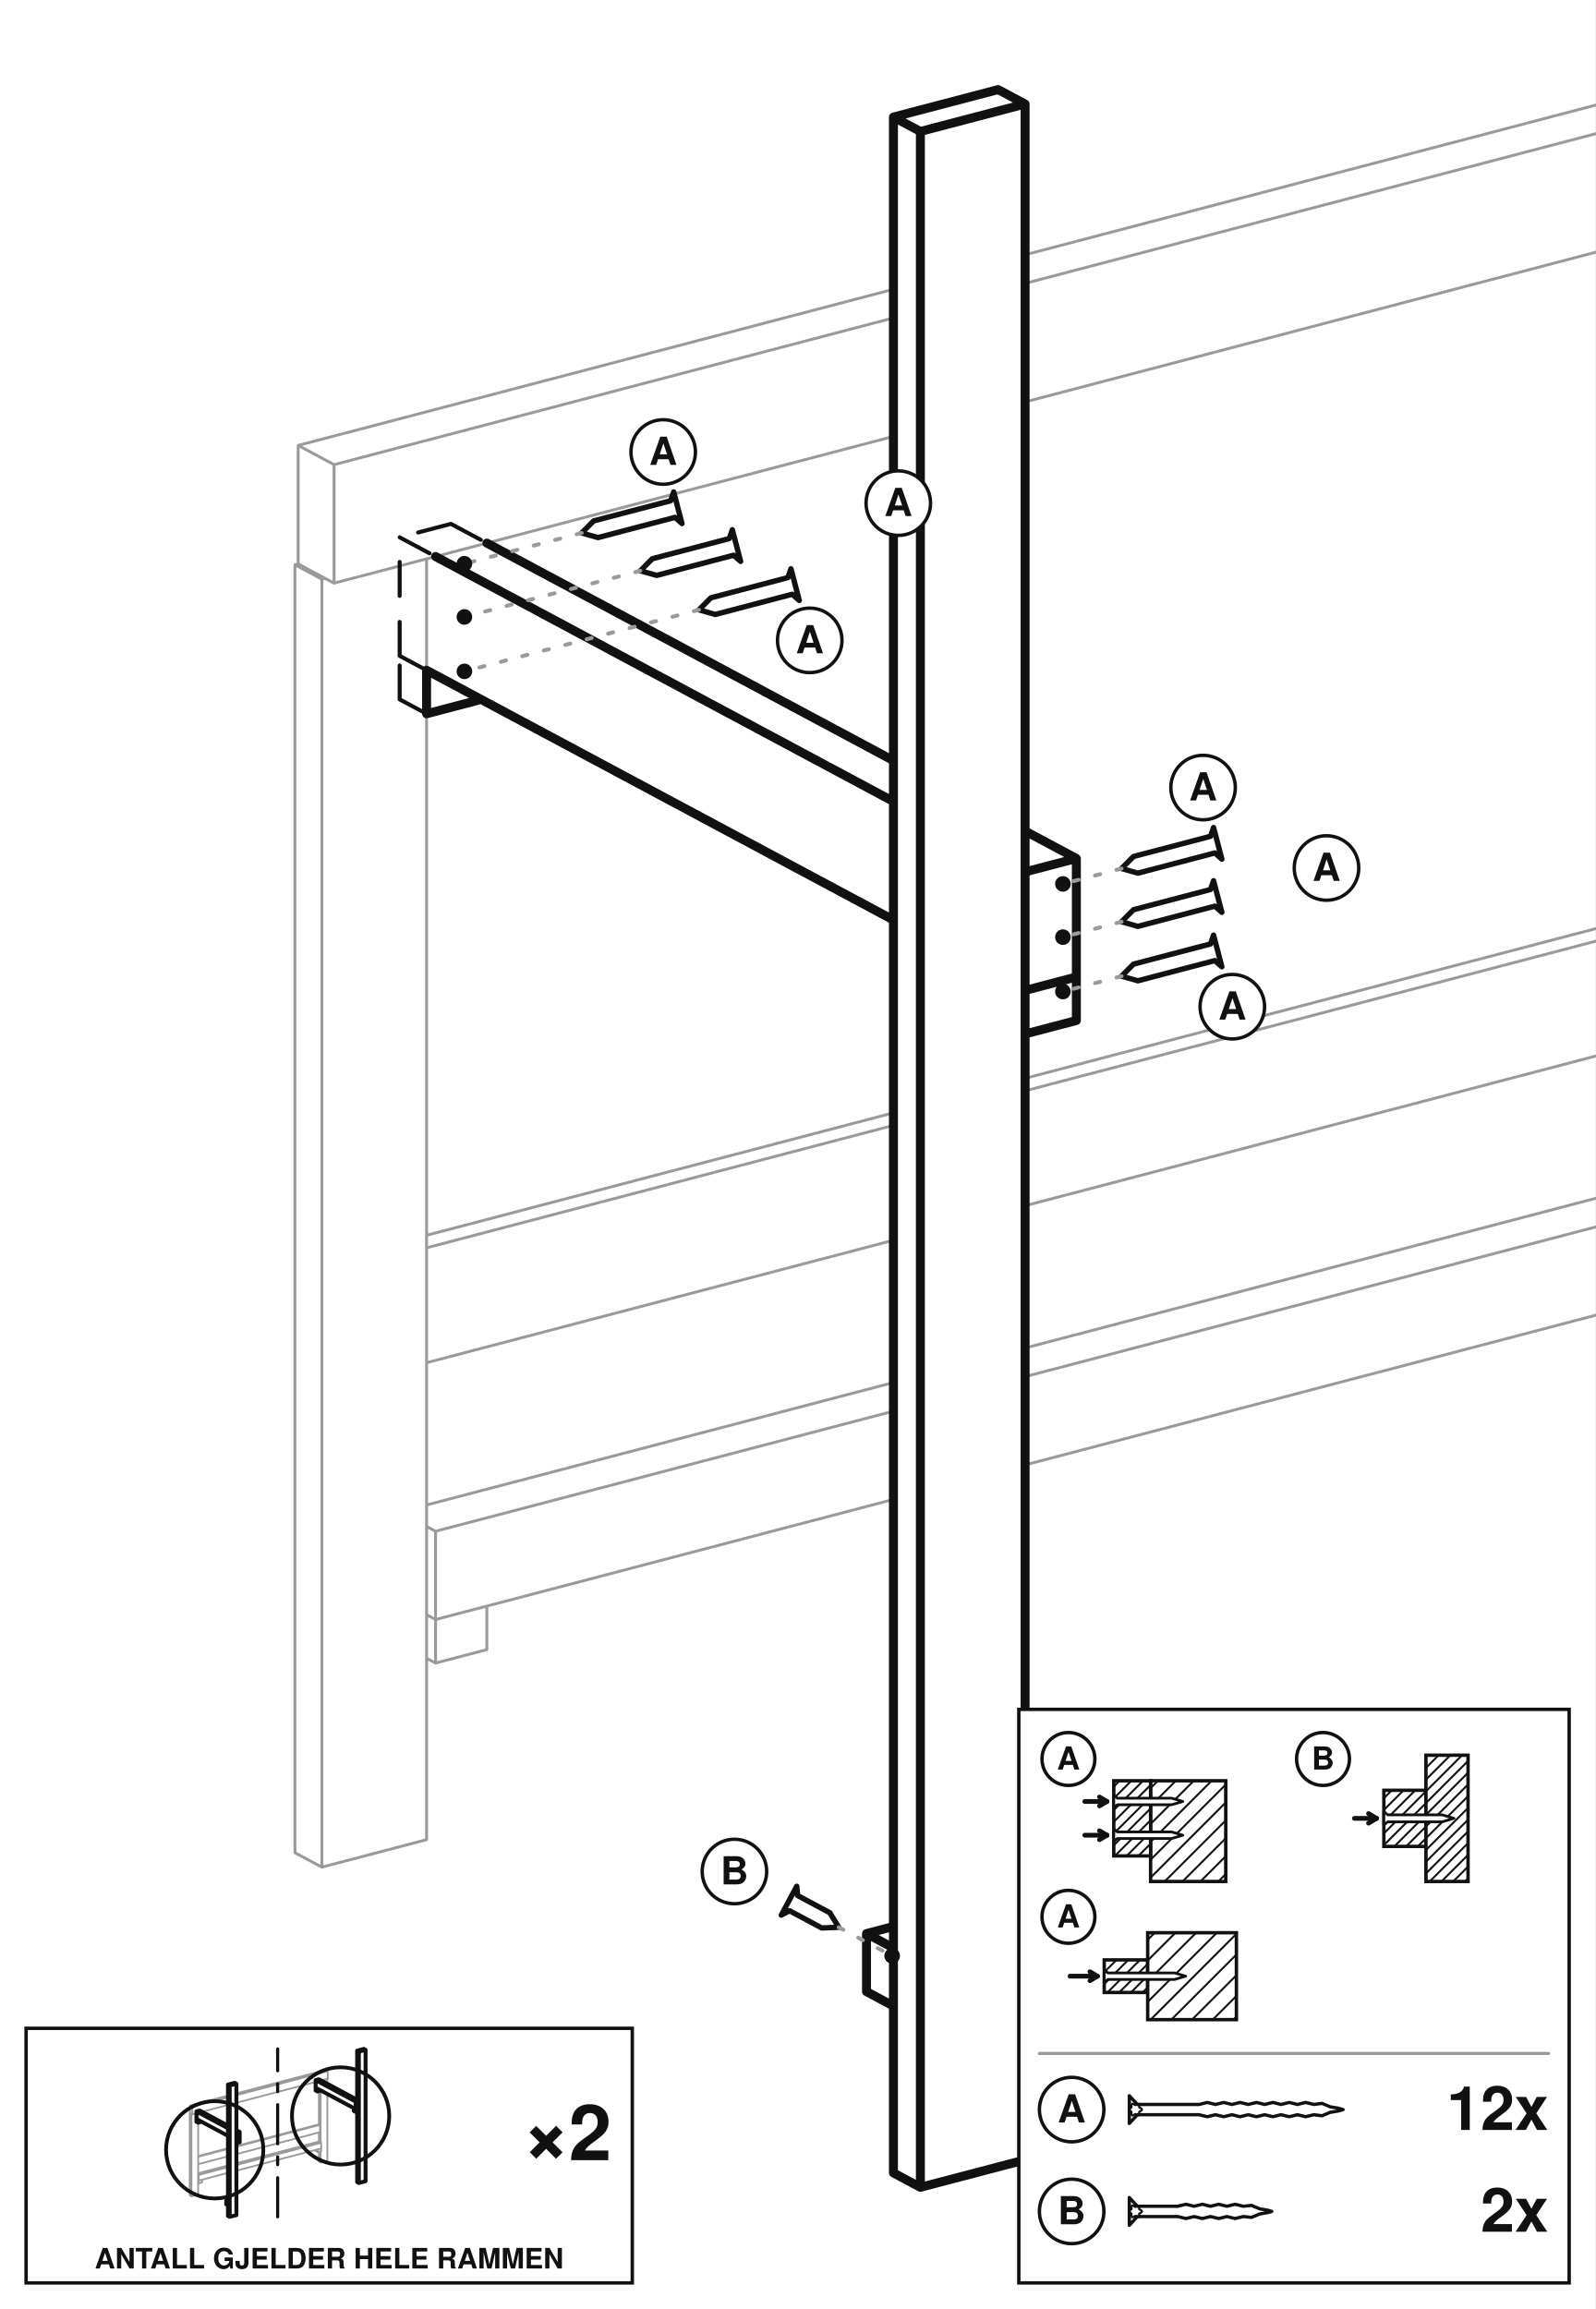
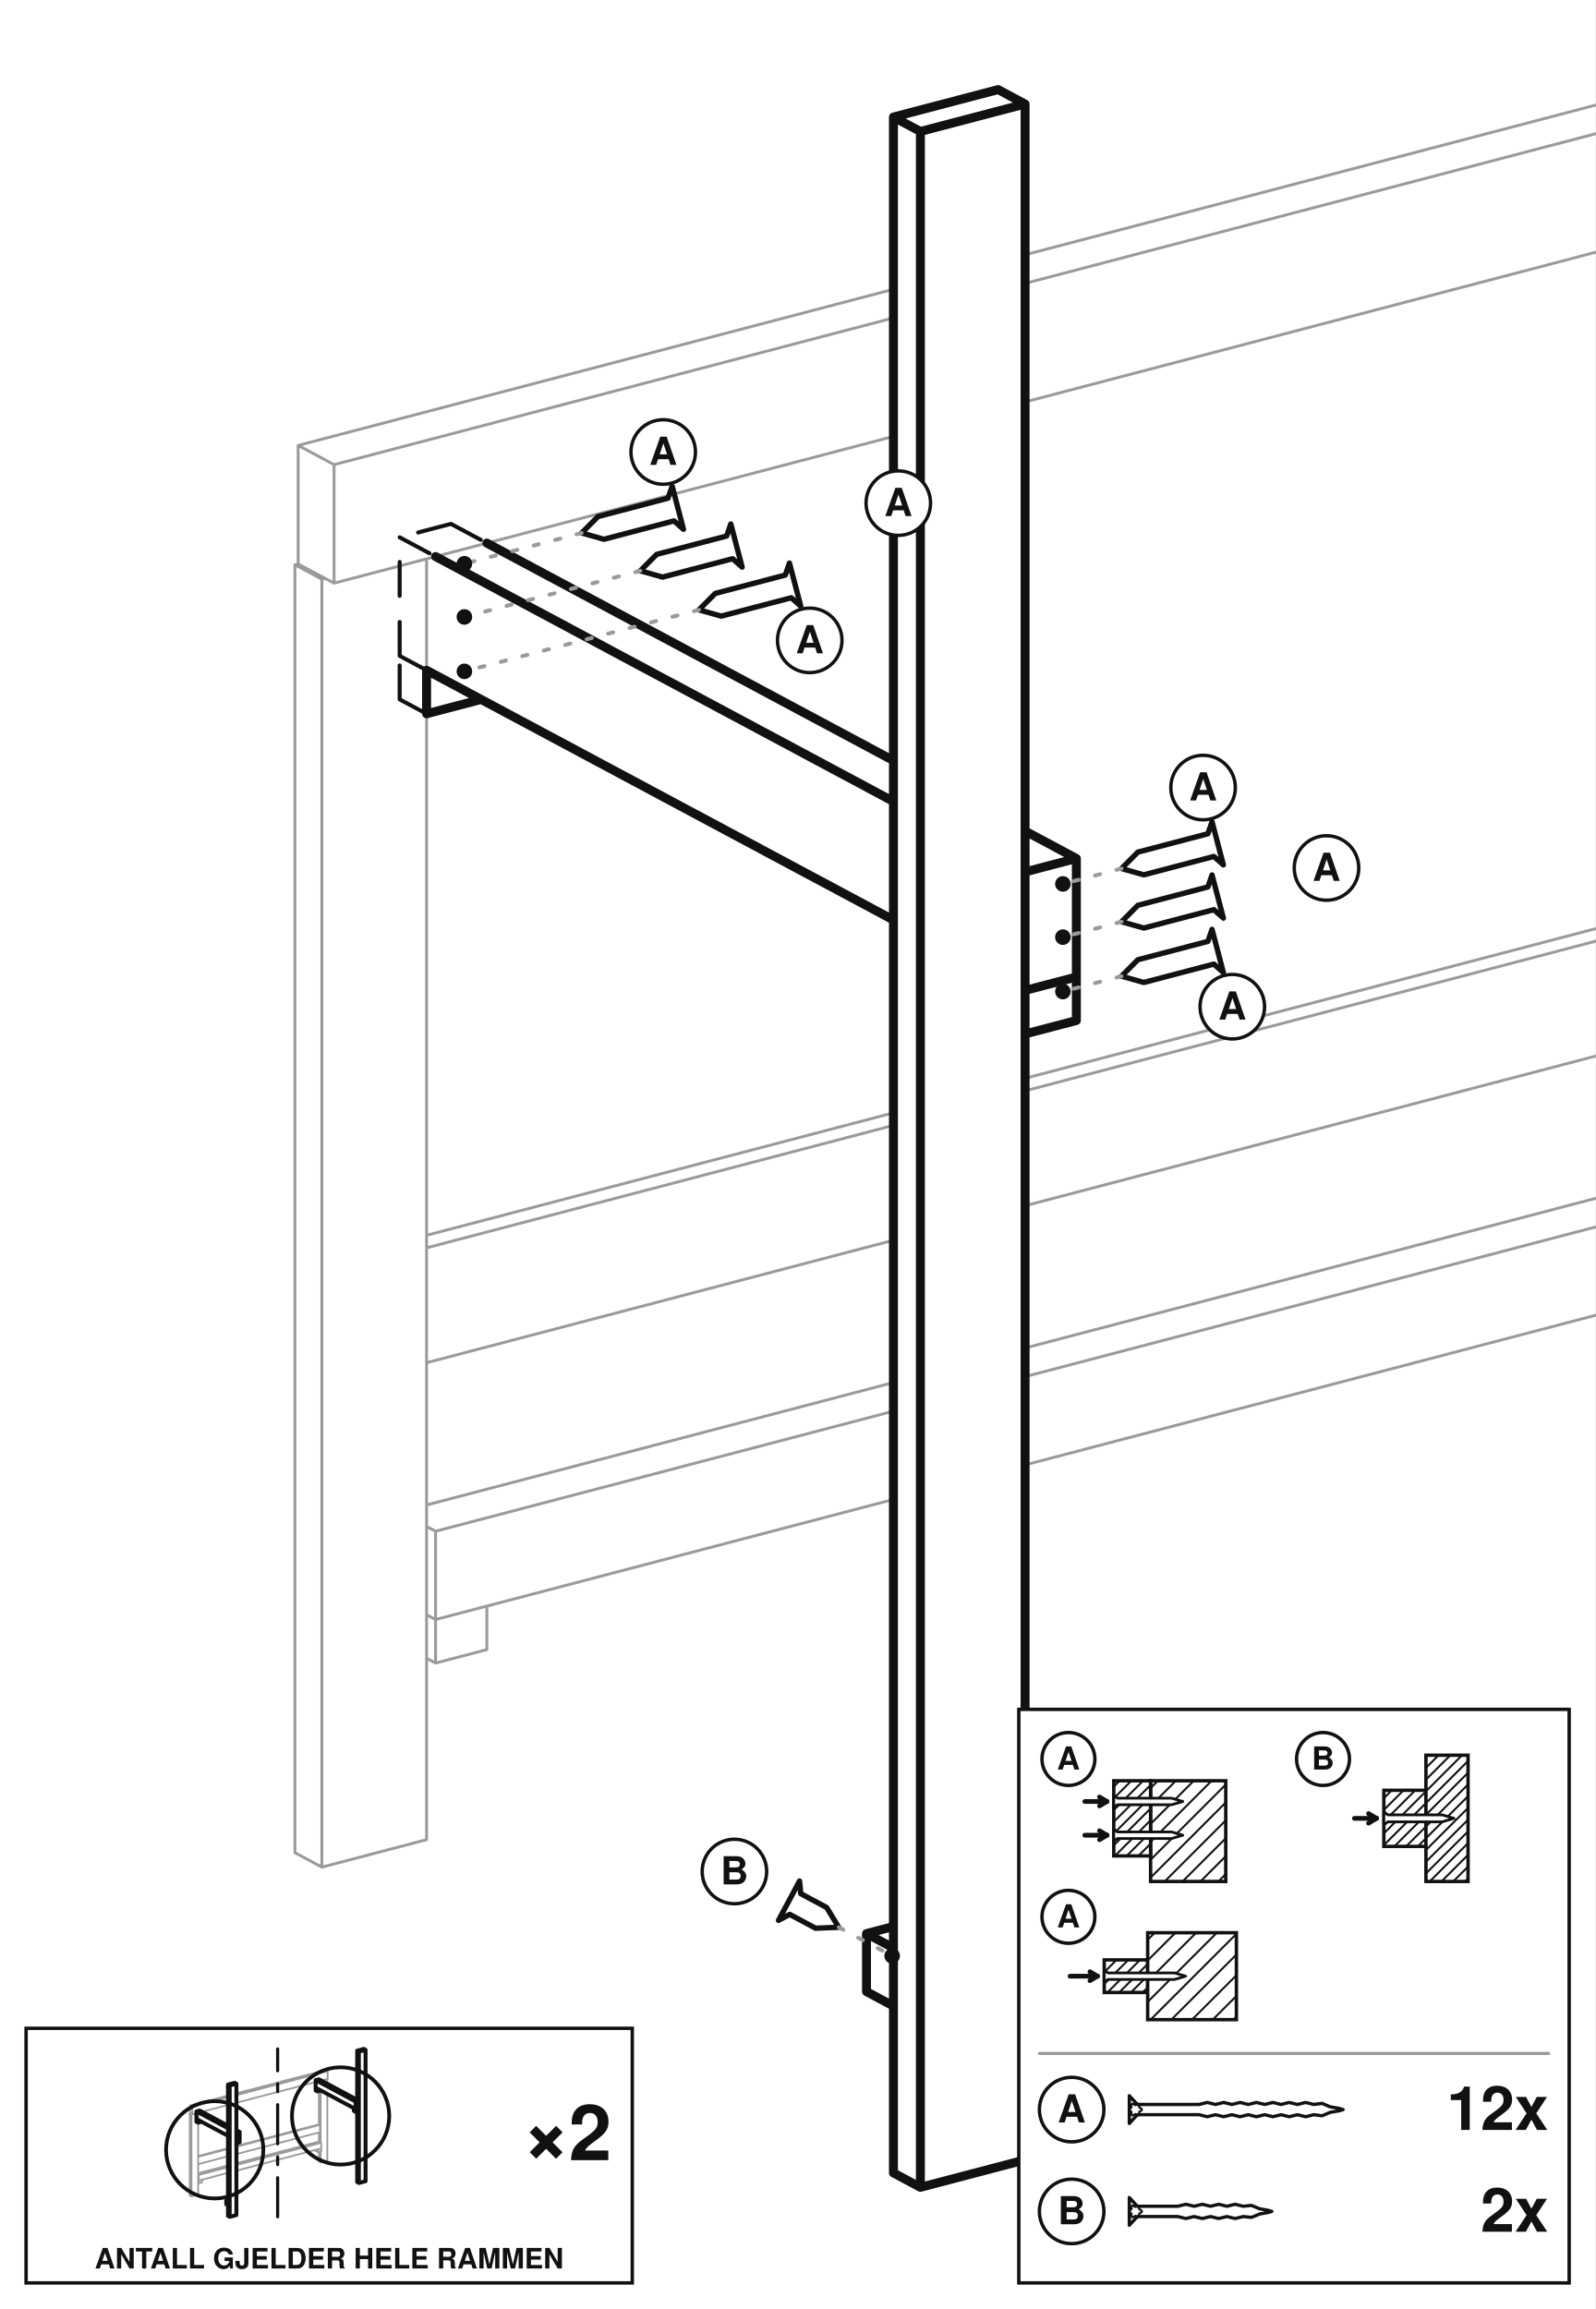
<svg xmlns="http://www.w3.org/2000/svg" viewBox="-1280.94 -546.84 1223.05 1770.29">
  <rect x="-1280.94" y="-546.84" width="1223.05" height="1770.29" fill="#ffffff" />
  <path d="M495.02,226.96 L522.56,241.69 M522.56,309.38 L522.56,241.69 M-953.89,623.48 L-947,627.16 M-947,694.85 L-947,627.16 M-953.89,691.16 L-947,694.85 M495.02,226.96 L-495.02,486.66 M-595.95,513.13 L-953.89,607.02 M522.56,309.38 L-495.02,576.29 M-595.95,602.76 L-947,694.85 M522.56,241.69 L-495.02,508.61 M-595.95,535.08 L-947,627.16 M522.56,342.76 L522.56,309.38 M455.71,338.34 L455.71,326.91 M483.24,353.07 L483.24,319.69 M455.71,338.34 L483.24,353.07 M522.56,342.76 L483.24,353.07 M522.56,309.38 L483.24,319.69 M-907.68,717.91 L-907.68,684.53 M-953.89,691.16 L-947,694.85 M-947,728.22 L-947,694.85 M-953.89,724.54 L-947,728.22 M-907.68,717.91 L-947,728.22 M-907.68,684.53 L-947,694.85 M595.95,457.09 L595.95,-344.14 M595.95,-466.35 L595.95,-524.87 M495.02,467.1 L495.02,349.98 M495.02,226.96 L495.02,117.89 M495.02,20.2 L495.02,-379.64 M515.67,478.15 L515.67,344.56 M515.67,238.01 L515.67,-387.09 M495.02,467.1 L515.67,478.15 M595.95,457.09 L515.67,478.15 M-953.89,863.62 L-953.89,-118.34 M-1054.81,873.63 L-1054.81,-113.82 M-1054.81,-113.82 L-1034.16,-102.77 M-1034.16,884.68 L-1034.16,-102.77 M-1054.81,873.63 L-1034.16,884.68 M-1052.35,-114.47 L-1054.81,-113.82 M-953.89,863.62 L-1034.16,884.68 M-1031.71,-103.42 L-1034.16,-102.77 M495.02,20.2 L507.07,26.65 M507.07,114.73 L507.07,26.65 M495.02,20.2 L-495.02,279.89 M-595.95,306.37 L-953.89,400.25 M507.07,114.73 L-495.02,377.58 M-595.95,404.05 L-953.89,497.94 M507.07,26.65 L-495.02,289.5 M-595.95,315.97 L-953.89,409.86 M572.84,-631.62 L600.38,-616.89 M600.38,-526.03 L600.38,-616.89 M-1052.35,-114.47 L-1052.35,-205.33 M-1052.35,-205.33 L-1024.82,-190.6 M-1024.82,-99.74 L-1024.82,-190.6 M-1052.35,-114.47 L-1024.82,-99.74 M572.84,-631.62 L-495.02,-351.52 M-595.95,-325.05 L-1052.35,-205.33 M600.38,-526.03 L-495.02,-238.7 M-595.95,-212.23 L-1024.82,-99.74 M600.38,-616.89 L-495.02,-329.57 M-595.95,-303.09 L-1024.82,-190.6" fill="none" stroke="#9a9a9a" stroke-width="2.2" stroke-linecap="round" stroke-linejoin="round" />
  <path d="M-616.6,980.12 L-616.6,935.61 M-616.6,935.61 L-595.95,946.66 M-595.95,991.17 L-595.95,946.66 M-616.6,980.12 L-595.95,991.17 M-595.95,930.2 L-616.6,935.61 M1034.16,-884.68 L1054.81,-873.63 M1054.81,702.58 L1054.81,-873.63 M953.89,712.59 L953.89,-134.15 M953.89,-274.86 L953.89,-863.62 M953.89,-863.62 L974.53,-852.57 M974.53,723.64 L974.53,-852.57 M953.89,712.59 L974.53,723.64 M1034.16,-884.68 L953.89,-863.62 M1054.81,702.58 L974.53,723.64 M1054.81,-873.63 L974.53,-852.57 M-515.67,-478.15 L-495.02,-467.1 M-495.02,1109.11 L-495.02,-467.1 M-595.95,1119.12 L-595.95,-457.09 M-595.95,-457.09 L-575.3,-446.05 M-575.3,1130.16 L-575.3,-446.05 M-595.95,1119.12 L-575.3,1130.16 M-515.67,-478.15 L-595.95,-457.09 M-495.02,1109.11 L-575.3,1130.16 M-495.02,-467.1 L-575.3,-446.05 M515.67,-385.06 L515.67,-387.09 M455.71,-385.79 L455.71,-419.17 M455.71,-419.17 L476.35,-408.12 M476.35,-374.74 L476.35,-408.12 M455.71,-385.79 L476.35,-374.74 M515.67,-385.06 L476.35,-374.74 M974.53,-139.57 L974.53,-172.95 M914.57,-140.3 L914.57,-173.68 M914.57,-173.68 L935.22,-162.63 M935.22,-129.26 L935.22,-162.63 M914.57,-140.3 L935.22,-129.26 M974.53,-139.57 L935.22,-129.26 M974.53,-172.95 L935.22,-162.63 M-914.57,-9.9 L-914.57,-11.93 M-974.53,-10.63 L-974.53,-44.01 M-974.53,-44.01 L-953.89,-32.97 M-953.89,0.41 L-953.89,-32.97 M-974.53,-10.63 L-953.89,0.41 M-914.57,-9.9 L-953.89,0.41 M-455.71,235.59 L-455.71,202.21 M-495.02,245.9 L-495.02,212.52 M-455.71,235.59 L-495.02,245.9 M-455.71,202.21 L-495.02,212.52 M495.02,-520.35 L974.53,-263.81 M974.53,-172.95 L974.53,-263.81 M455.71,-419.17 L455.71,-510.03 M455.71,-510.03 L935.22,-253.5 M935.22,-162.63 L935.22,-253.5 M455.71,-419.17 L935.22,-162.63 M495.02,-520.35 L455.71,-510.03 M974.53,-172.95 L935.22,-162.63 M974.53,-263.81 L935.22,-253.5 M-935.22,-145.19 L-595.95,36.31 M-495.02,90.31 L-455.71,111.34 M-455.71,202.21 L-455.71,111.34 M-974.53,-44.01 L-974.53,-134.88 M-974.53,-134.88 L-595.95,67.66 M-495.02,212.52 L-495.02,121.66 M-974.53,-44.01 L-595.95,158.53 M-935.22,-145.19 L-974.53,-134.88 M-455.71,202.21 L-495.02,212.52 M-455.71,111.34 L-495.02,121.66" fill="none" stroke="#111111" stroke-width="3.09" stroke-linecap="round" stroke-linejoin="round" stroke-dasharray="26 20" />
  <path d="M-616.6,980.12 L-616.6,935.61 M-616.6,935.61 L-595.95,946.66 M-595.95,991.17 L-595.95,946.66 M-616.6,980.12 L-595.95,991.17 M-595.95,930.2 L-616.6,935.61 M1034.16,-884.68 L1054.81,-873.63 M1054.81,702.58 L1054.81,-873.63 M953.89,712.59 L953.89,-134.15 M953.89,-274.86 L953.89,-863.62 M953.89,-863.62 L974.53,-852.57 M974.53,723.64 L974.53,-852.57 M953.89,712.59 L974.53,723.64 M1034.16,-884.68 L953.89,-863.62 M1054.81,702.58 L974.53,723.64 M1054.81,-873.63 L974.53,-852.57 M-515.67,-478.15 L-495.02,-467.1 M-495.02,1109.11 L-495.02,-467.1 M-595.95,1119.12 L-595.95,-457.09 M-595.95,-457.09 L-575.3,-446.05 M-575.3,1130.16 L-575.3,-446.05 M-595.95,1119.12 L-575.3,1130.16 M-515.67,-478.15 L-595.95,-457.09 M-495.02,1109.11 L-575.3,1130.16 M-495.02,-467.1 L-575.3,-446.05 M515.67,-385.06 L515.67,-387.09 M455.71,-385.79 L455.71,-419.17 M455.71,-419.17 L476.35,-408.12 M476.35,-374.74 L476.35,-408.12 M455.71,-385.79 L476.35,-374.74 M515.67,-385.06 L476.35,-374.74 M974.53,-139.57 L974.53,-172.95 M914.57,-140.3 L914.57,-173.68 M914.57,-173.68 L935.22,-162.63 M935.22,-129.26 L935.22,-162.63 M914.57,-140.3 L935.22,-129.26 M974.53,-139.57 L935.22,-129.26 M974.53,-172.95 L935.22,-162.63 M-914.57,-9.9 L-914.57,-11.93 M-953.89,0.41 L-953.89,-32.97 M-914.57,-9.9 L-953.89,0.41 M-455.71,235.59 L-455.71,202.21 M-495.02,245.9 L-495.02,212.52 M-455.71,235.59 L-495.02,245.9 M-455.71,202.21 L-495.02,212.52 M522.56,-505.62 L974.53,-263.81 M974.53,-172.95 L974.53,-263.81 M455.71,-419.17 L455.71,-488.08 M483.24,-495.3 L935.22,-253.5 M935.22,-162.63 L935.22,-253.5 M455.71,-419.17 L935.22,-162.63 M974.53,-172.95 L935.22,-162.63 M974.53,-263.81 L935.22,-253.5 M-907.68,-130.46 L-595.95,36.31 M-495.02,90.31 L-455.71,111.34 M-455.71,202.21 L-455.71,111.34 M-947,-120.15 L-595.95,67.66 M-495.02,212.52 L-495.02,121.66 M-953.89,-32.97 L-595.95,158.53 M-455.71,202.21 L-495.02,212.52 M-455.71,111.34 L-495.02,121.66" fill="none" stroke="#111111" stroke-width="6.87" stroke-linecap="round" stroke-linejoin="round" />
  <rect x="-499.84" y="763.71" width="421.95" height="439.74" rx="0" fill="#ffffff" stroke="#111111" stroke-width="2.61" />
  <rect x="-398.8" y="818.46" width="57.62" height="77.22" rx="0" fill="#ffffff" stroke="#111111" stroke-width="2.61" />
  <path d="M-398.8,824.12 L-393.14,818.46 M-398.8,837.84 L-379.42,818.46 M-398.8,851.56 L-365.7,818.46 M-398.8,865.28 L-351.98,818.46 M-398.8,879 L-341.18,821.38 M-398.8,892.72 L-341.18,835.1 M-388.04,895.68 L-341.18,848.82 M-374.32,895.68 L-341.18,862.54 M-360.6,895.68 L-341.18,876.26 M-346.88,895.68 L-341.18,889.98" fill="none" stroke="#111111" stroke-width="1.51" />
  <rect x="-427.03" y="818.46" width="28.22" height="57.62" rx="0" fill="#ffffff" stroke="#111111" stroke-width="2.61" />
  <path d="M-427.03,822.95 L-422.54,818.46 M-427.03,831.95 L-413.54,818.46 M-427.03,840.94 L-404.54,818.46 M-427.03,849.94 L-398.8,821.72 M-427.03,858.94 L-398.8,830.72 M-427.03,867.94 L-398.8,839.71 M-426.18,876.09 L-398.8,848.71 M-417.18,876.09 L-398.8,857.71 M-408.18,876.09 L-398.8,866.71 M-399.18,876.09 L-398.8,875.71" fill="none" stroke="#111111" stroke-width="1.51" />
  <path d="M-427.03,855.45 L-424.27,857.7 L-382.63,857.7 L-374.11,860.21 L-382.63,862.72 L-424.27,862.72 L-427.03,864.97 Z" fill="#ffffff" stroke="#111111" stroke-width="2.09" stroke-linejoin="round" />
  <path d="M-449.25,860.21 L-432.27,860.21" fill="none" stroke="#111111" stroke-width="3.61" stroke-linecap="round" />
  <path d="M-432.27,860.21 L-437.98,856.77" fill="none" stroke="#111111" stroke-width="3.61" stroke-linecap="round" />
  <path d="M-432.27,860.21 L-437.98,863.65" fill="none" stroke="#111111" stroke-width="3.61" stroke-linecap="round" />
  <path d="M-427.03,829.57 L-424.27,831.83 L-382.63,831.83 L-374.11,834.34 L-382.63,836.84 L-424.27,836.84 L-427.03,839.1 Z" fill="#ffffff" stroke="#111111" stroke-width="2.09" stroke-linejoin="round" />
  <path d="M-449.25,834.34 L-432.27,834.34" fill="none" stroke="#111111" stroke-width="3.61" stroke-linecap="round" />
  <path d="M-432.27,834.34 L-437.98,830.9" fill="none" stroke="#111111" stroke-width="3.61" stroke-linecap="round" />
  <path d="M-432.27,834.34 L-437.98,837.78" fill="none" stroke="#111111" stroke-width="3.61" stroke-linecap="round" />
  <circle cx="-461.79" cy="801.76" r="20.28" fill="#ffffff" stroke="#111111" stroke-width="2.61" />
  <text x="-461.79" y="809.87" font-family="Helvetica, Arial, sans-serif" font-size="24.33" font-weight="bold" text-anchor="middle" fill="#111111">A</text>
  <rect x="-219.96" y="825.76" width="32.27" height="43.03" rx="0" fill="#ffffff" stroke="#111111" stroke-width="2.61" />
  <path d="M-219.96,831.84 L-213.88,825.76 M-219.96,840.84 L-204.88,825.76 M-219.96,849.83 L-195.89,825.76 M-219.96,858.83 L-187.69,826.56 M-219.96,867.83 L-187.69,835.56 M-211.92,868.79 L-187.69,844.56 M-202.92,868.79 L-187.69,853.56 M-193.92,868.79 L-187.69,862.56" fill="none" stroke="#111111" stroke-width="1.51" />
  <rect x="-187.69" y="798.87" width="32.27" height="96.81" rx="0" fill="#ffffff" stroke="#111111" stroke-width="2.61" />
  <path d="M-187.69,799.57 L-186.99,798.87 M-187.69,808.57 L-177.99,798.87 M-187.69,817.57 L-168.99,798.87 M-187.69,826.56 L-160,798.87 M-187.69,835.56 L-155.42,803.29 M-187.69,844.56 L-155.42,812.29 M-187.69,853.56 L-155.42,821.29 M-187.69,862.56 L-155.42,830.29 M-187.69,871.55 L-155.42,839.28 M-187.69,880.55 L-155.42,848.28 M-187.69,889.55 L-155.42,857.28 M-184.82,895.68 L-155.42,866.28 M-175.82,895.68 L-155.42,875.28 M-166.82,895.68 L-155.42,884.28 M-157.82,895.68 L-155.42,893.27" fill="none" stroke="#111111" stroke-width="1.51" />
  <path d="M-219.96,842.16 L-217,844.58 L-175.32,844.58 L-166.18,847.27 L-175.32,849.96 L-217,849.96 L-219.96,852.38 Z" fill="#ffffff" stroke="#111111" stroke-width="2.09" stroke-linejoin="round" />
  <path d="M-242.55,847.27 L-225.58,847.27" fill="none" stroke="#111111" stroke-width="3.61" stroke-linecap="round" />
  <path d="M-225.58,847.27 L-231.71,843.59" fill="none" stroke="#111111" stroke-width="3.61" stroke-linecap="round" />
  <path d="M-225.58,847.27 L-231.71,850.96" fill="none" stroke="#111111" stroke-width="3.61" stroke-linecap="round" />
  <circle cx="-266.61" cy="801.76" r="20.28" fill="#ffffff" stroke="#111111" stroke-width="2.61" />
  <text x="-266.61" y="809.87" font-family="Helvetica, Arial, sans-serif" font-size="24.33" font-weight="bold" text-anchor="middle" fill="#111111">B</text>
  <rect x="-434.34" y="955.79" width="33.31" height="24.99" rx="0" fill="#ffffff" stroke="#111111" stroke-width="2.61" />
  <path d="M-434.34,956.24 L-433.9,955.79 M-434.34,965.24 L-424.9,955.79 M-434.34,974.24 L-415.9,955.79 M-431.89,980.78 L-406.9,955.79 M-422.89,980.78 L-401.03,958.92 M-413.89,980.78 L-401.03,967.92 M-404.89,980.78 L-401.03,976.91" fill="none" stroke="#111111" stroke-width="1.51" />
  <rect x="-401.03" y="934.97" width="68.02" height="66.63" rx="0" fill="#ffffff" stroke="#111111" stroke-width="2.61" />
  <path d="M-401.03,940.4 L-395.6,934.97 M-401.03,956.27 L-379.73,934.97 M-401.03,972.13 L-363.87,934.97 M-401.03,988 L-348,934.97 M-398.77,1001.6 L-333.01,935.84 M-382.9,1001.6 L-333.01,951.71 M-367.04,1001.6 L-333.01,967.57 M-351.18,1001.6 L-333.01,983.44 M-335.31,1001.6 L-333.01,999.3" fill="none" stroke="#111111" stroke-width="1.51" />
  <path d="M-434.34,963.52 L-431.59,965.78 L-380.4,965.78 L-371.88,968.28 L-380.4,970.79 L-431.59,970.79 L-434.34,973.05 Z" fill="#ffffff" stroke="#111111" stroke-width="2.09" stroke-linejoin="round" />
  <path d="M-460.58,968.28 L-439.58,968.28" fill="none" stroke="#111111" stroke-width="3.61" stroke-linecap="round" />
  <path d="M-439.58,968.28 L-445.3,964.85" fill="none" stroke="#111111" stroke-width="3.61" stroke-linecap="round" />
  <path d="M-439.58,968.28 L-445.3,971.72" fill="none" stroke="#111111" stroke-width="3.61" stroke-linecap="round" />
  <circle cx="-461.79" cy="922.77" r="20.28" fill="#ffffff" stroke="#111111" stroke-width="2.61" />
  <text x="-461.79" y="930.88" font-family="Helvetica, Arial, sans-serif" font-size="24.33" font-weight="bold" text-anchor="middle" fill="#111111">A</text>
  <path d="M-484.04,1027.53 L-93.69,1027.53" fill="none" stroke="#9a9a9a" stroke-width="2.4" stroke-linecap="round" />
  <circle cx="-459.32" cy="1070.56" r="24.73" fill="#ffffff" stroke="#111111" stroke-width="2.61" />
  <text x="-459.32" y="1080.45" font-family="Helvetica, Arial, sans-serif" font-size="29.67" font-weight="bold" text-anchor="middle" fill="#111111">A</text>
  <svg x="-420.59" y="1043.24" width="174.86" height="54.64" viewBox="0 0 384 120" preserveAspectRatio="xMidYMid meet">
    <g fill="none" stroke="#111" stroke-width="5.5" stroke-linecap="round" stroke-linejoin="round">
      <g transform="scale(4) translate(3 15)" stroke-width="1.38">
        <path d="M 0 -5.85 L 3.39 -2.16 L 29.38 -2.16 L 29.38 -2.16 L 32.83 -3 L 36.28 -2.16 L 39.73 -3 L 43.18 -2.16 L 46.63 -3 L 50.08 -2.16 L 53.53 -3 L 56.98 -2.16 L 60.43 -3 L 63.88 -2.16 L 67.33 -3 L 70.78 -2.16 L 74.23 -3 L 77.68 -2.16 L 81.13 -2.61 L 84.58 -1.15 L 88.03 -0.58 L 90 0 L 90 0 L 90 0 L 88.03 0.58 L 84.58 1.15 L 81.13 2.61 L 77.68 2.16 L 74.23 3 L 70.78 2.16 L 67.33 3 L 63.88 2.16 L 60.43 3 L 56.98 2.16 L 53.53 3 L 50.08 2.16 L 46.63 3 L 43.18 2.16 L 39.73 3 L 36.28 2.16 L 32.83 3 L 29.38 2.16 L 29.38 2.16 L 3.39 2.16 L 0 5.85 Z" />
        <path d="M 5.35 0 L 5.07 0.45 L 4.52 0.72 L 4.16 0.94 L 4.15 1.35 L 4.19 1.97 L 3.94 2.43 L 3.42 2.42 L 2.91 2.07 L 2.54 1.87 L 2.17 2.07 L 1.66 2.42 L 1.14 2.43 L 0.89 1.97 L 0.93 1.35 L 0.92 0.94 L 0.56 0.72 L 0.01 0.45 L -0.27 0 L 0.01 -0.45 L 0.56 -0.72 L 0.92 -0.94 L 0.93 -1.35 L 0.89 -1.97 L 1.14 -2.43 L 1.66 -2.42 L 2.17 -2.07 L 2.54 -1.87 L 2.91 -2.07 L 3.42 -2.42 L 3.94 -2.43 L 4.19 -1.97 L 4.15 -1.35 L 4.16 -0.94 L 4.52 -0.72 L 5.07 -0.45 Z" stroke-width="0.88" />
      </g>
    </g>
  </svg>
  <text x="-93.69" y="1086.17" font-family="Helvetica, Arial, sans-serif" font-size="46.84" font-weight="bold" text-anchor="end" fill="#111111">12x</text>
  <circle cx="-459.32" cy="1148.62" r="24.73" fill="#ffffff" stroke="#111111" stroke-width="2.61" />
  <text x="-459.32" y="1158.51" font-family="Helvetica, Arial, sans-serif" font-size="29.67" font-weight="bold" text-anchor="middle" fill="#111111">B</text>
  <svg x="-420.59" y="1121.3" width="120.21" height="54.64" viewBox="0 0 264 120" preserveAspectRatio="xMidYMid meet">
    <g fill="none" stroke="#111" stroke-width="5.5" stroke-linecap="round" stroke-linejoin="round">
      <g transform="scale(4) translate(3 15)" stroke-width="1.38">
        <path d="M 0 -5.85 L 3.39 -2.16 L 20.38 -2.16 L 20.38 -2.16 L 23.83 -3 L 27.28 -2.16 L 30.73 -3 L 34.18 -2.16 L 37.63 -3 L 41.08 -2.16 L 44.53 -3 L 47.98 -2.16 L 51.43 -2.52 L 54.88 -1.09 L 58.33 -0.49 L 60 0 L 60 0 L 60 0 L 58.33 0.49 L 54.88 1.09 L 51.43 2.52 L 47.98 2.16 L 44.53 3 L 41.08 2.16 L 37.63 3 L 34.18 2.16 L 30.73 3 L 27.28 2.16 L 23.83 3 L 20.38 2.16 L 20.38 2.16 L 3.39 2.16 L 0 5.85 Z" />
        <path d="M 5.35 0 L 5.07 0.45 L 4.52 0.72 L 4.16 0.94 L 4.15 1.35 L 4.19 1.97 L 3.94 2.43 L 3.42 2.42 L 2.91 2.07 L 2.54 1.87 L 2.17 2.07 L 1.66 2.42 L 1.14 2.43 L 0.89 1.97 L 0.93 1.35 L 0.92 0.94 L 0.56 0.72 L 0.01 0.45 L -0.27 0 L 0.01 -0.45 L 0.56 -0.72 L 0.92 -0.94 L 0.93 -1.35 L 0.89 -1.97 L 1.14 -2.43 L 1.66 -2.42 L 2.17 -2.07 L 2.54 -1.87 L 2.91 -2.07 L 3.42 -2.42 L 3.94 -2.43 L 4.19 -1.97 L 4.15 -1.35 L 4.16 -0.94 L 4.52 -0.72 L 5.07 -0.45 Z" stroke-width="0.88" />
      </g>
    </g>
  </svg>
  <text x="-93.69" y="1164.23" font-family="Helvetica, Arial, sans-serif" font-size="46.84" font-weight="bold" text-anchor="end" fill="#111111">2x</text>
-   <path d="M-758.07,-145.43 L-763.41,-150.17 L-822.45,-134.68 L-834.98,-138.22 L-825.8,-147.45 L-766.76,-162.93 L-764.44,-169.68 Z" fill="#ffffff" stroke="#111111" stroke-width="4.12" stroke-linejoin="round" />
+   <path d="M-756.92,-141.01 L-764.2,-147.48 L-817.9,-133.39 L-834.98,-138.22 L-822.46,-150.8 L-768.76,-164.89 L-765.6,-174.1 Z" fill="#ffffff" stroke="#111111" stroke-width="4.12" stroke-linejoin="round" />
  <path d="M-834.98,-138.22 L-924.89,-114.63" fill="none" stroke="#9a9a9a" stroke-width="3.02" stroke-linecap="round" stroke-dasharray="4 13" />
  <circle cx="-924.89" cy="-114.63" r="5.98" fill="#111111" />
-   <path d="M-713.12,-116.42 L-718.46,-121.16 L-777.5,-105.68 L-790.02,-109.21 L-780.85,-118.44 L-721.81,-133.93 L-719.48,-140.68 Z" fill="#ffffff" stroke="#111111" stroke-width="4.12" stroke-linejoin="round" />
+   <path d="M-711.96,-112.01 L-719.24,-118.48 L-772.94,-104.39 L-790.02,-109.21 L-777.51,-121.8 L-723.81,-135.89 L-720.64,-145.09 Z" fill="#ffffff" stroke="#111111" stroke-width="4.12" stroke-linejoin="round" />
  <path d="M-790.02,-109.21 L-924.89,-73.84" fill="none" stroke="#9a9a9a" stroke-width="3.02" stroke-linecap="round" stroke-dasharray="4 13" />
  <circle cx="-924.89" cy="-73.84" r="5.98" fill="#111111" />
-   <path d="M-668.16,-86.49 L-673.5,-91.23 L-732.54,-75.74 L-745.07,-79.28 L-735.89,-88.51 L-676.85,-104 L-674.53,-110.75 Z" fill="#ffffff" stroke="#111111" stroke-width="4.12" stroke-linejoin="round" />
+   <path d="M-667.01,-82.08 L-674.29,-88.54 L-727.99,-74.46 L-745.07,-79.28 L-732.55,-91.87 L-678.85,-105.96 L-675.68,-115.16 Z" fill="#ffffff" stroke="#111111" stroke-width="4.12" stroke-linejoin="round" />
  <path d="M-745.07,-79.28 L-924.89,-32.11" fill="none" stroke="#9a9a9a" stroke-width="3.02" stroke-linecap="round" stroke-dasharray="4 13" />
  <circle cx="-924.89" cy="-32.11" r="5.98" fill="#111111" />
-   <path d="M-344.17,111.85 L-349.51,107.11 L-408.55,122.6 L-421.07,119.06 L-411.9,109.83 L-352.86,94.35 L-350.53,87.59 Z" fill="#ffffff" stroke="#111111" stroke-width="4.12" stroke-linejoin="round" />
+   <path d="M-343.01,116.26 L-350.29,109.8 L-403.99,123.89 L-421.07,119.06 L-408.56,106.47 L-354.86,92.39 L-351.69,83.18 Z" fill="#ffffff" stroke="#111111" stroke-width="4.12" stroke-linejoin="round" />
  <path d="M-421.07,119.06 L-466.03,130.85" fill="none" stroke="#9a9a9a" stroke-width="3.02" stroke-linecap="round" stroke-dasharray="4 13" />
  <circle cx="-466.03" cy="130.85" r="5.98" fill="#111111" />
-   <path d="M-344.17,152.65 L-349.51,147.91 L-408.55,163.4 L-421.07,159.86 L-411.9,150.63 L-352.86,135.14 L-350.53,128.39 Z" fill="#ffffff" stroke="#111111" stroke-width="4.12" stroke-linejoin="round" />
+   <path d="M-343.01,157.06 L-350.29,150.6 L-403.99,164.68 L-421.07,159.86 L-408.56,147.27 L-354.86,133.19 L-351.69,123.98 Z" fill="#ffffff" stroke="#111111" stroke-width="4.12" stroke-linejoin="round" />
  <path d="M-421.07,159.86 L-466.03,171.65" fill="none" stroke="#9a9a9a" stroke-width="3.02" stroke-linecap="round" stroke-dasharray="4 13" />
  <circle cx="-466.03" cy="171.65" r="5.98" fill="#111111" />
-   <path d="M-344.17,194.37 L-349.51,189.63 L-408.55,205.12 L-421.07,201.58 L-411.9,192.35 L-352.86,176.86 L-350.53,170.11 Z" fill="#ffffff" stroke="#111111" stroke-width="4.12" stroke-linejoin="round" />
+   <path d="M-343.01,198.78 L-350.29,192.32 L-403.99,206.41 L-421.07,201.58 L-408.56,188.99 L-354.86,174.91 L-351.69,165.7 Z" fill="#ffffff" stroke="#111111" stroke-width="4.12" stroke-linejoin="round" />
  <path d="M-421.07,201.58 L-466.03,213.37" fill="none" stroke="#9a9a9a" stroke-width="3.02" stroke-linecap="round" stroke-dasharray="4 13" />
  <circle cx="-466.03" cy="213.37" r="5.98" fill="#111111" />
-   <path d="M-670.1,899.35 L-669.41,906.46 L-644.7,919.67 L-637.92,930.79 L-650.93,931.31 L-675.63,918.1 L-681.93,921.46 Z" fill="#ffffff" stroke="#111111" stroke-width="4.12" stroke-linejoin="round" />
+   <path d="M-667.94,895.33 L-667,905.02 L-647.16,915.63 L-637.92,930.79 L-655.66,931.5 L-675.49,920.89 L-684.08,925.49 Z" fill="#ffffff" stroke="#111111" stroke-width="4.12" stroke-linejoin="round" />
  <path d="M-637.92,930.79 L-596.94,952.71" fill="none" stroke="#9a9a9a" stroke-width="3.02" stroke-linecap="round" stroke-dasharray="4 13" />
  <circle cx="-596.94" cy="952.71" r="5.98" fill="#111111" />
  <circle cx="-772.47" cy="-200.3" r="24.73" fill="#ffffff" stroke="#111111" stroke-width="2.61" />
  <text x="-772.47" y="-190.41" font-family="Helvetica, Arial, sans-serif" font-size="29.67" font-weight="bold" text-anchor="middle" fill="#111111">A</text>
  <circle cx="-592.23" cy="-161.09" r="24.73" fill="#ffffff" stroke="#111111" stroke-width="2.61" />
  <text x="-592.23" y="-151.2" font-family="Helvetica, Arial, sans-serif" font-size="29.67" font-weight="bold" text-anchor="middle" fill="#111111">A</text>
  <circle cx="-660.13" cy="-55.87" r="24.73" fill="#ffffff" stroke="#111111" stroke-width="2.61" />
  <text x="-660.13" y="-45.98" font-family="Helvetica, Arial, sans-serif" font-size="29.67" font-weight="bold" text-anchor="middle" fill="#111111">A</text>
  <circle cx="-358.56" cy="56.98" r="24.73" fill="#ffffff" stroke="#111111" stroke-width="2.61" />
  <text x="-358.56" y="66.87" font-family="Helvetica, Arial, sans-serif" font-size="29.67" font-weight="bold" text-anchor="middle" fill="#111111">A</text>
  <circle cx="-263.94" cy="118.64" r="24.73" fill="#ffffff" stroke="#111111" stroke-width="2.61" />
  <text x="-263.94" y="128.53" font-family="Helvetica, Arial, sans-serif" font-size="29.67" font-weight="bold" text-anchor="middle" fill="#111111">A</text>
  <circle cx="-336.14" cy="224.99" r="24.73" fill="#ffffff" stroke="#111111" stroke-width="2.61" />
  <text x="-336.14" y="234.88" font-family="Helvetica, Arial, sans-serif" font-size="29.67" font-weight="bold" text-anchor="middle" fill="#111111">A</text>
  <circle cx="-717.87" cy="888.02" r="24.73" fill="#ffffff" stroke="#111111" stroke-width="2.61" />
  <text x="-717.87" y="897.91" font-family="Helvetica, Arial, sans-serif" font-size="29.67" font-weight="bold" text-anchor="middle" fill="#111111">B</text>
  <rect x="-1260.94" y="1008.25" width="464.76" height="195.2" rx="0" fill="#ffffff" stroke="#111111" stroke-width="2.61" />
  <path d="M-1036.44,1095.08 L-1034.68,1096.02 M-1034.68,1100.35 L-1034.68,1096.02 M-1129.02,1120.42 L-1128.58,1120.65 M-1128.58,1124.98 L-1128.58,1120.65 M-1129.02,1124.74 L-1128.58,1124.98 M-1036.44,1095.08 L-1099.7,1111.68 M-1106.15,1113.37 L-1129.02,1119.37 M-1034.68,1100.35 L-1099.7,1117.4 M-1106.15,1119.09 L-1128.58,1124.98 M-1034.68,1096.02 L-1099.7,1113.08 M-1106.15,1114.77 L-1128.58,1120.65 M-1034.68,1102.48 L-1034.68,1100.35 M-1038.95,1102.2 L-1038.95,1101.47 M-1037.19,1103.14 L-1037.19,1101.01 M-1038.95,1102.2 L-1037.19,1103.14 M-1034.68,1102.48 L-1037.19,1103.14 M-1034.68,1100.35 L-1037.19,1101.01 M-1126.07,1126.45 L-1126.07,1124.32 M-1129.02,1124.74 L-1128.58,1124.98 M-1128.58,1127.11 L-1128.58,1124.98 M-1129.02,1126.88 L-1128.58,1127.11 M-1126.07,1126.45 L-1128.58,1127.11 M-1126.07,1124.32 L-1128.58,1124.98 M-1029.99,1109.79 L-1029.99,1058.59 M-1029.99,1050.78 L-1029.99,1047.04 M-1036.44,1110.43 L-1036.44,1102.94 M-1036.44,1095.08 L-1036.44,1088.11 M-1036.44,1081.87 L-1036.44,1056.32 M-1035.12,1111.13 L-1035.12,1102.6 M-1035.12,1095.79 L-1035.12,1055.84 M-1036.44,1110.43 L-1035.12,1111.13 M-1029.99,1109.79 L-1035.12,1111.13 M-1129.02,1135.76 L-1129.02,1073.02 M-1135.47,1136.4 L-1135.47,1073.31 M-1135.47,1073.31 L-1134.15,1074.01 M-1134.15,1137.11 L-1134.15,1074.01 M-1135.47,1136.4 L-1134.15,1137.11 M-1135.31,1073.26 L-1135.47,1073.31 M-1129.02,1135.76 L-1134.15,1137.11 M-1133.99,1073.97 L-1134.15,1074.01 M-1036.44,1081.87 L-1035.67,1082.28 M-1035.67,1087.91 L-1035.67,1082.28 M-1036.44,1081.87 L-1099.7,1098.46 M-1106.15,1100.16 L-1129.02,1106.15 M-1035.67,1087.91 L-1099.7,1104.71 M-1106.15,1106.4 L-1129.02,1112.4 M-1035.67,1082.28 L-1099.7,1099.08 M-1106.15,1100.77 L-1129.02,1106.77 M-1031.46,1040.22 L-1029.7,1041.16 M-1029.7,1046.97 L-1029.7,1041.16 M-1135.31,1073.26 L-1135.31,1067.46 M-1135.31,1067.46 L-1133.55,1068.4 M-1133.55,1074.21 L-1133.55,1068.4 M-1135.31,1073.26 L-1133.55,1074.21 M-1031.46,1040.22 L-1099.7,1058.12 M-1106.15,1059.81 L-1135.31,1067.46 M-1029.7,1046.97 L-1099.7,1065.33 M-1106.15,1067.02 L-1133.55,1074.21 M-1029.7,1041.16 L-1099.7,1059.52 M-1106.15,1061.21 L-1133.55,1068.4" fill="none" stroke="#9a9a9a" stroke-width="1.37" stroke-linecap="round" stroke-linejoin="round" />
  <path d="M-1107.47,1143.21 L-1107.47,1140.36 M-1107.47,1140.36 L-1106.15,1141.07 M-1106.15,1143.91 L-1106.15,1141.07 M-1107.47,1143.21 L-1106.15,1143.91 M-1106.15,1140.02 L-1107.47,1140.36 M-1001.99,1024.05 L-1000.67,1024.75 M-1000.67,1125.47 L-1000.67,1024.75 M-1007.11,1126.11 L-1007.11,1072.01 M-1007.11,1063.02 L-1007.11,1025.39 M-1007.11,1025.39 L-1005.8,1026.1 M-1005.8,1126.82 L-1005.8,1026.1 M-1007.11,1126.11 L-1005.8,1126.82 M-1001.99,1024.05 L-1007.11,1025.39 M-1000.67,1125.47 L-1005.8,1126.82 M-1000.67,1024.75 L-1005.8,1026.1 M-1101.02,1050.03 L-1099.7,1050.73 M-1099.7,1151.45 L-1099.7,1050.73 M-1106.15,1152.09 L-1106.15,1051.37 M-1106.15,1051.37 L-1104.83,1052.08 M-1104.83,1152.79 L-1104.83,1052.08 M-1106.15,1152.09 L-1104.83,1152.79 M-1101.02,1050.03 L-1106.15,1051.37 M-1099.7,1151.45 L-1104.83,1152.79 M-1099.7,1050.73 L-1104.83,1052.08 M-1035.12,1055.97 L-1035.12,1055.84 M-1038.95,1055.93 L-1038.95,1053.79 M-1038.95,1053.79 L-1037.63,1054.5 M-1037.63,1056.63 L-1037.63,1054.5 M-1038.95,1055.93 L-1037.63,1056.63 M-1035.12,1055.97 L-1037.63,1056.63 M-1005.8,1071.66 L-1005.8,1069.53 M-1009.63,1071.61 L-1009.63,1069.48 M-1009.63,1069.48 L-1008.31,1070.19 M-1008.31,1072.32 L-1008.31,1070.19 M-1009.63,1071.61 L-1008.31,1072.32 M-1005.8,1071.66 L-1008.31,1072.32 M-1005.8,1069.53 L-1008.31,1070.19 M-1126.51,1079.95 L-1126.51,1079.82 M-1130.34,1079.9 L-1130.34,1077.77 M-1130.34,1077.77 L-1129.02,1078.47 M-1129.02,1080.6 L-1129.02,1078.47 M-1130.34,1079.9 L-1129.02,1080.6 M-1126.51,1079.95 L-1129.02,1080.6 M-1097.19,1095.63 L-1097.19,1093.5 M-1099.7,1096.29 L-1099.7,1094.16 M-1097.19,1095.63 L-1099.7,1096.29 M-1097.19,1093.5 L-1099.7,1094.16 M-1036.44,1047.33 L-1005.8,1063.72 M-1005.8,1069.53 L-1005.8,1063.72 M-1038.95,1053.79 L-1038.95,1047.99 M-1038.95,1047.99 L-1008.31,1064.38 M-1008.31,1070.19 L-1008.31,1064.38 M-1038.95,1053.79 L-1008.31,1070.19 M-1036.44,1047.33 L-1038.95,1047.99 M-1005.8,1069.53 L-1008.31,1070.19 M-1005.8,1063.72 L-1008.31,1064.38 M-1127.83,1071.3 L-1106.15,1082.9 M-1099.7,1086.35 L-1097.19,1087.69 M-1097.19,1093.5 L-1097.19,1087.69 M-1130.34,1077.77 L-1130.34,1071.96 M-1130.34,1071.96 L-1106.15,1084.9 M-1099.7,1094.16 L-1099.7,1088.35 M-1130.34,1077.77 L-1106.15,1090.71 M-1127.83,1071.3 L-1130.34,1071.96 M-1097.19,1093.5 L-1099.7,1094.16 M-1097.19,1087.69 L-1099.7,1088.35" fill="none" stroke="#111111" stroke-width="3.02" stroke-linecap="round" stroke-linejoin="round" />
  <circle cx="-1116.33" cy="1101.41" r="37.29" fill="none" stroke="#111111" stroke-width="2.87" />
  <circle cx="-1019.81" cy="1075.43" r="37.29" fill="none" stroke="#111111" stroke-width="2.87" />
  <path d="M-1068.07,1152.79 L-1068.07,1024.05" fill="none" stroke="#111111" stroke-width="2.4" stroke-linecap="round" stroke-dasharray="30 10 6 10" />
  <text x="-811.98" y="1109.34" font-family="Helvetica, Arial, sans-serif" font-size="59.26" font-weight="bold" text-anchor="end" fill="#111111">×2</text>
  <text x="-1028.56" y="1192.39" font-family="Helvetica, Arial, sans-serif" font-size="21.61" font-weight="bold" text-anchor="middle" fill="#111111">ANTALL GJELDER HELE RAMMEN</text>
</svg>
